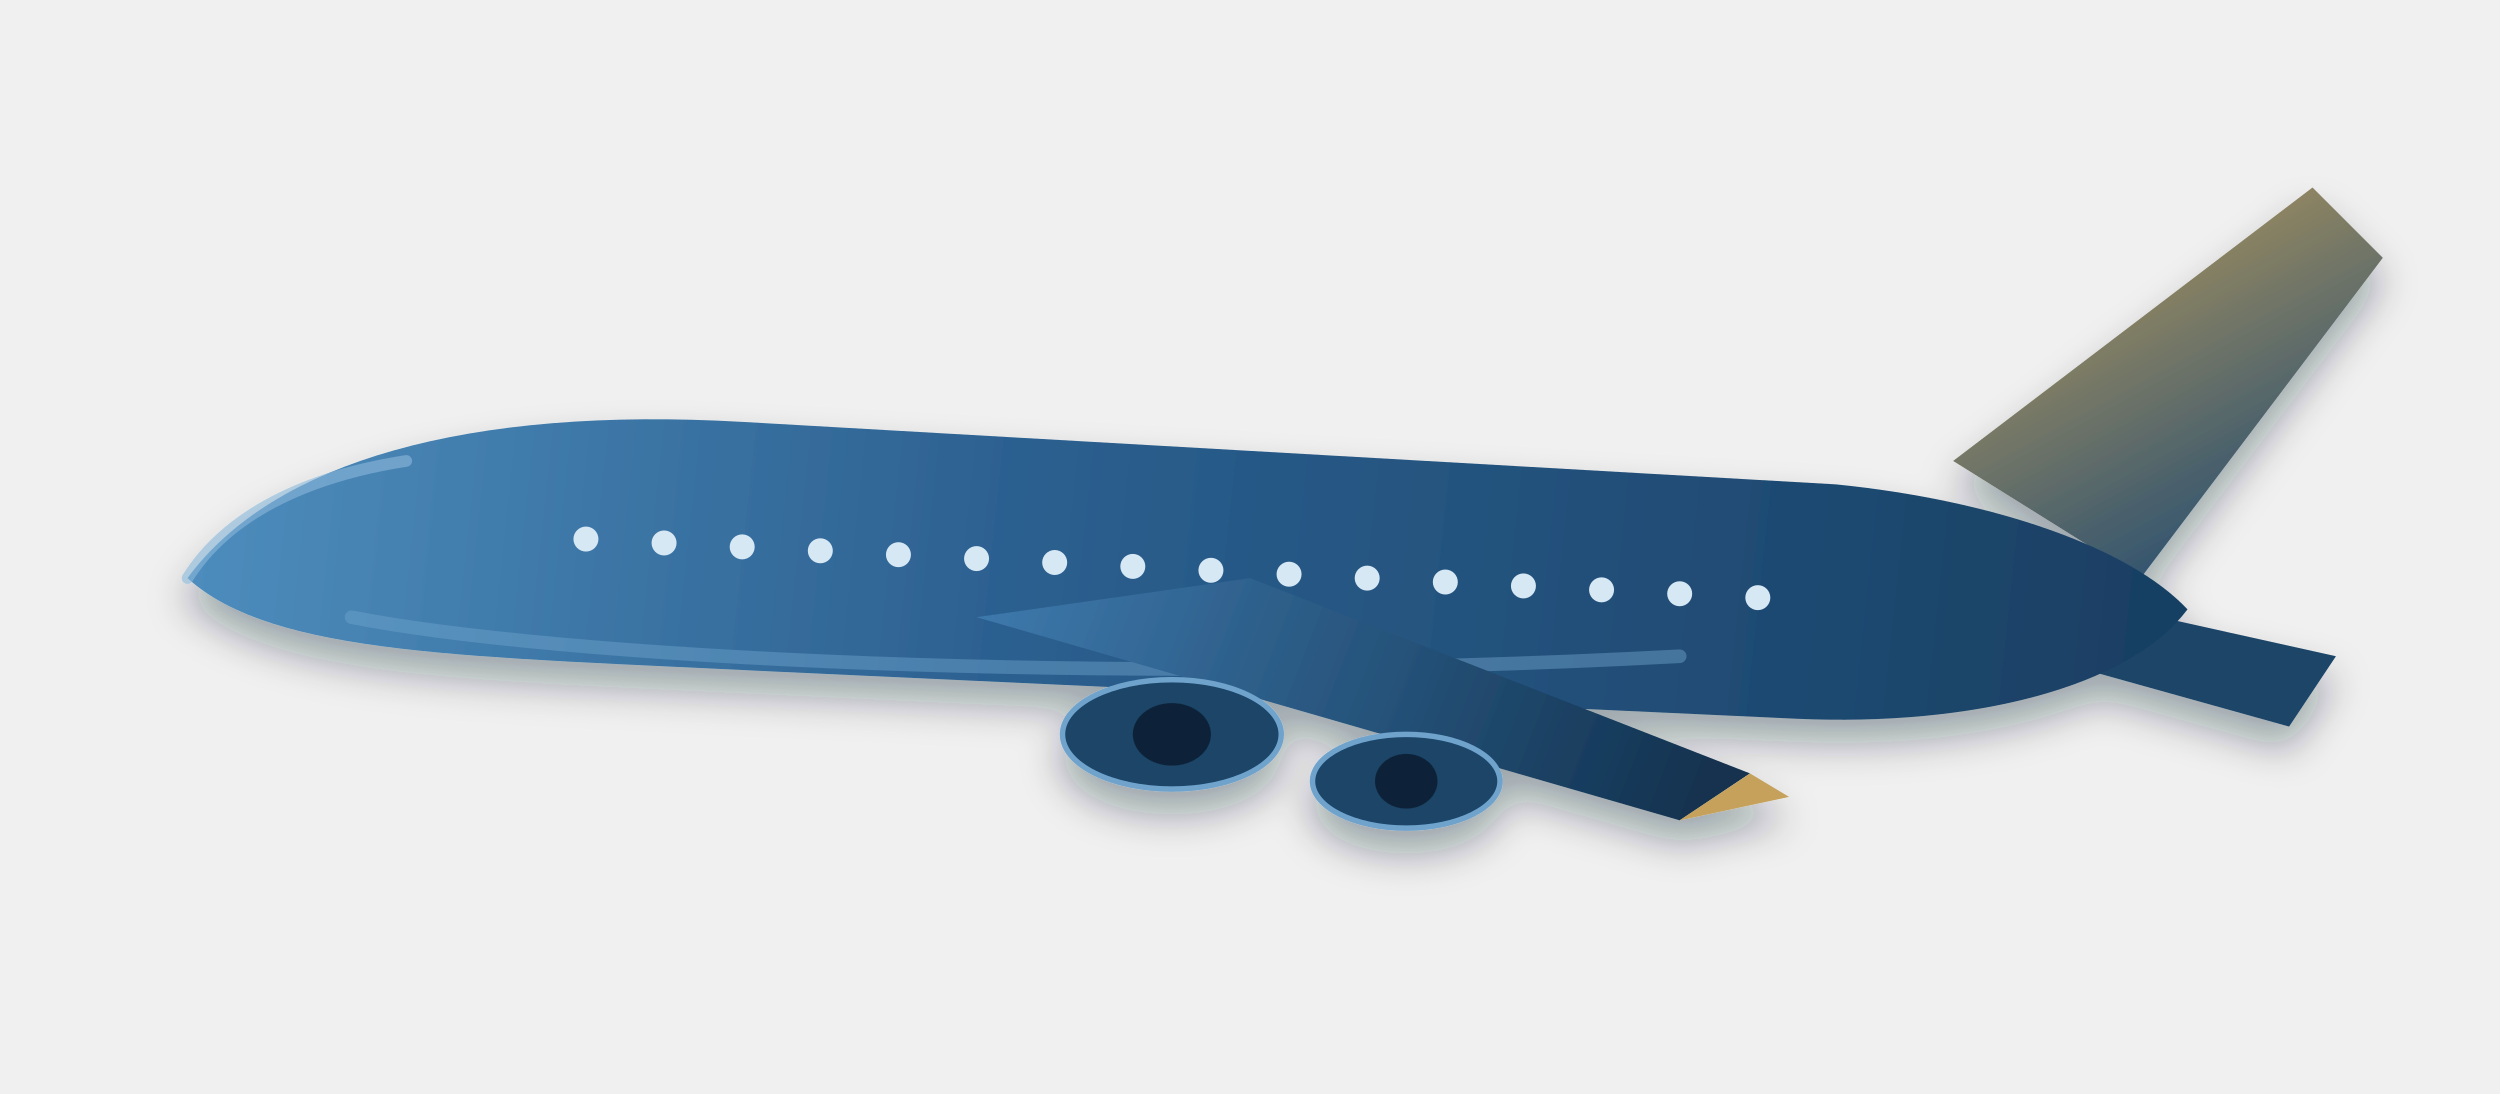
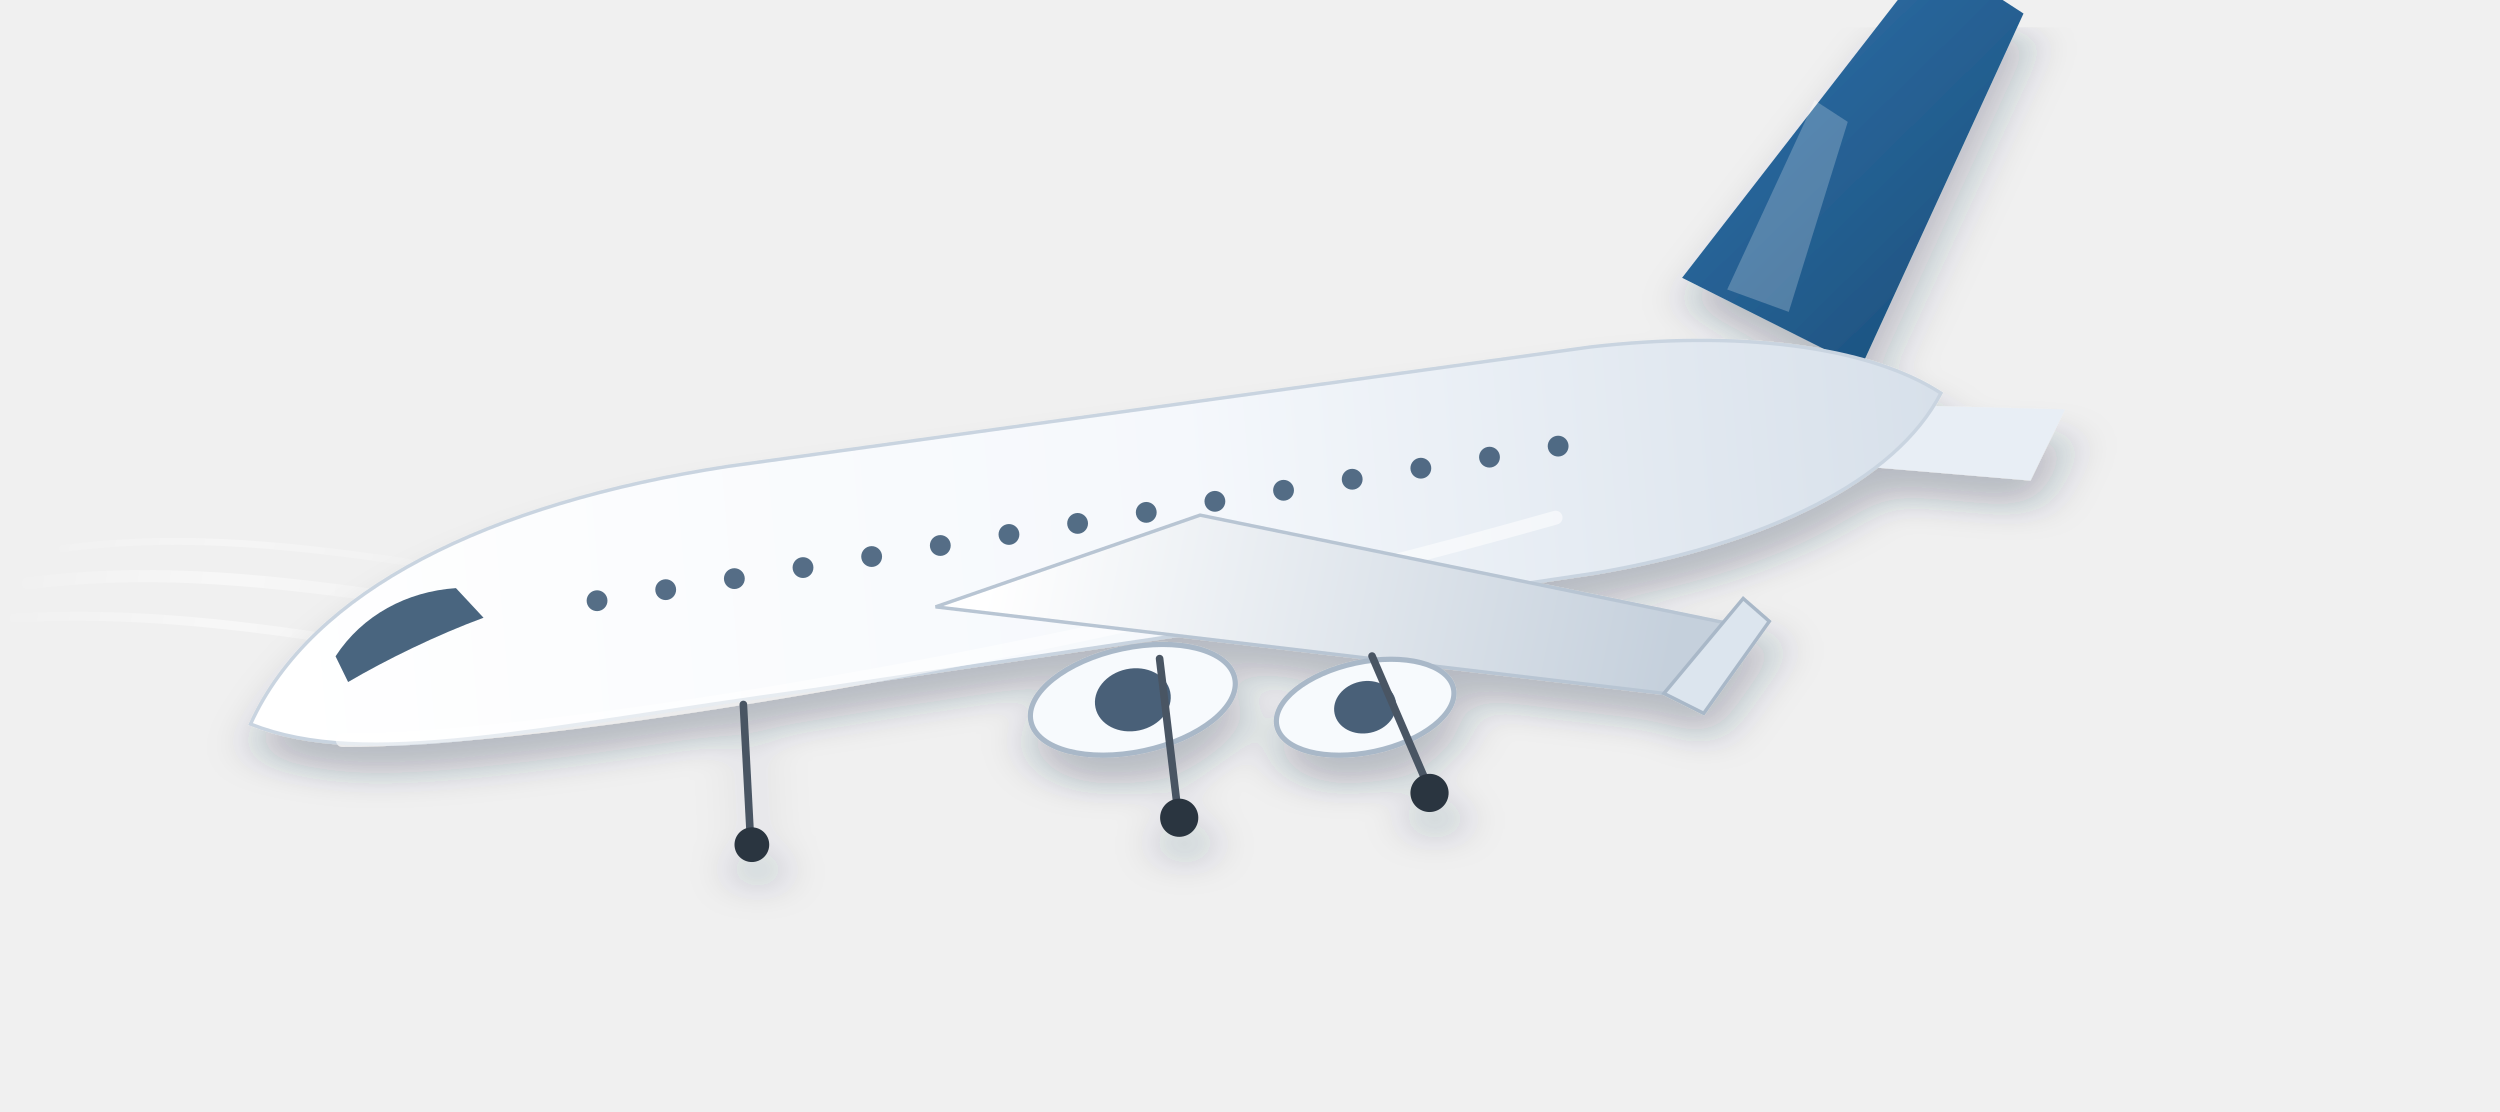
- <svg xmlns="http://www.w3.org/2000/svg" viewBox="0 0 640 280" fill="none" aria-hidden="true">
+ <svg xmlns="http://www.w3.org/2000/svg" viewBox="0 0 720 320" fill="none" aria-hidden="true">
  <defs>
-     <linearGradient id="body" x1="40" y1="110" x2="600" y2="170" gradientUnits="userSpaceOnUse">
-       <stop offset="0%" stop-color="#4F8FBF" />
-       <stop offset="40%" stop-color="#2B5F8F" />
-       <stop offset="100%" stop-color="#163A5C" />
+     <linearGradient id="body" x1="80" y1="140" x2="560" y2="200" gradientUnits="userSpaceOnUse">
+       <stop offset="0%" stop-color="#FFFFFF" />
+       <stop offset="55%" stop-color="#F5F8FC" />
+       <stop offset="100%" stop-color="#D7E0EA" />
    </linearGradient>
-     <linearGradient id="wing" x1="250" y1="150" x2="430" y2="220" gradientUnits="userSpaceOnUse">
-       <stop offset="0%" stop-color="#3E7AAE" />
-       <stop offset="100%" stop-color="#12324F" />
+     <linearGradient id="wing" x1="280" y1="170" x2="460" y2="250" gradientUnits="userSpaceOnUse">
+       <stop offset="0%" stop-color="#FFFFFF" />
+       <stop offset="100%" stop-color="#C5D0DC" />
    </linearGradient>
-     <linearGradient id="tail" x1="500" y1="50" x2="560" y2="160" gradientUnits="userSpaceOnUse">
-       <stop offset="0%" stop-color="#C5A15B" />
-       <stop offset="100%" stop-color="#1E4A72" />
+     <linearGradient id="tailBlue" x1="520" y1="40" x2="590" y2="150" gradientUnits="userSpaceOnUse">
+       <stop offset="0%" stop-color="#2F6FA8" />
+       <stop offset="100%" stop-color="#1A4F7A" />
    </linearGradient>
-     <filter id="soft" x="-20%" y="-40%" width="140%" height="180%">
-       <feDropShadow dx="0" dy="6" stdDeviation="5" flood-color="#0A1A2E" flood-opacity="0.35" />
+     <linearGradient id="trail" x1="0" y1="160" x2="120" y2="180" gradientUnits="userSpaceOnUse">
+       <stop offset="0%" stop-color="#FFFFFF" stop-opacity="0" />
+       <stop offset="55%" stop-color="#FFFFFF" stop-opacity="0.55" />
+       <stop offset="100%" stop-color="#FFFFFF" stop-opacity="0.15" />
+     </linearGradient>
+     <filter id="soft" x="-25%" y="-45%" width="150%" height="190%">
+       <feDropShadow dx="0" dy="8" stdDeviation="6" flood-color="#142B4A" flood-opacity="0.28" />
    </filter>
  </defs>
-   <g filter="url(#soft)">
-     <path d="M500 118 L592 48 L610 66 L548 148 Z" fill="url(#tail)" />
-     <path d="M508 148 L598 168 L586 186 L500 162 Z" fill="#1A4468" />
-     <path d="M48 148 C70 118 120 104 190 108 L470 124 C510 128 545 140 560 156 C545 176 505 186 460 184 L200 172 C120 168 70 168 48 148 Z" fill="url(#body)" />
-     <path d="M90 158 C140 168 280 176 430 168" stroke="#6FA3CC" stroke-width="3.5" stroke-linecap="round" opacity="0.45" />
-     <path d="M48 148 C58 132 78 122 104 118" stroke="#8BB8DA" stroke-width="3" stroke-linecap="round" opacity="0.6" />
-     <g fill="#D7E8F5">
-       <circle cx="150" cy="138" r="3.2" />
-       <circle cx="170" cy="139" r="3.2" />
-       <circle cx="190" cy="140" r="3.2" />
-       <circle cx="210" cy="141" r="3.2" />
-       <circle cx="230" cy="142" r="3.2" />
-       <circle cx="250" cy="143" r="3.2" />
-       <circle cx="270" cy="144" r="3.2" />
-       <circle cx="290" cy="145" r="3.2" />
-       <circle cx="310" cy="146" r="3.2" />
-       <circle cx="330" cy="147" r="3.2" />
-       <circle cx="350" cy="148" r="3.2" />
-       <circle cx="370" cy="149" r="3.2" />
-       <circle cx="390" cy="150" r="3.2" />
-       <circle cx="410" cy="151" r="3.2" />
-       <circle cx="430" cy="152" r="3.2" />
-       <circle cx="450" cy="153" r="3.2" />
+   <g opacity="0.9">
+     <path d="M8 168 C40 164 70 166 112 172" stroke="url(#trail)" stroke-width="3.5" stroke-linecap="round" />
+     <path d="M4 178 C38 176 72 180 108 186" stroke="url(#trail)" stroke-width="2.6" stroke-linecap="round" />
+     <path d="M18 158 C48 154 78 156 118 162" stroke="url(#trail)" stroke-width="2" stroke-linecap="round" opacity="0.7" />
+   </g>
+   <g filter="url(#soft)" transform="rotate(-12 340 170)">
+     <path d="M500 112 L590 36 L612 58 L545 148 Z" fill="url(#tailBlue)" />
+     <path d="M512 118 L548 70 L556 78 L528 128 Z" fill="#FFFFFF" opacity="0.22" />
+     <path d="M508 150 L600 172 L586 190 L500 164 Z" fill="#E8EEF5" />
+     <path d="M70 152 C95 118 150 104 220 108 L470 126 C512 130 548 142 566 160 C548 182 508 192 458 190 L230 176 C150 170 100 172 70 152 Z" fill="url(#body)" stroke="#C9D4E0" stroke-width="1" />
+     <path d="M95 162 C150 174 300 182 450 172" stroke="#FFFFFF" stroke-width="4" stroke-linecap="round" opacity="0.55" />
+     <path d="M98 138 C108 128 122 124 136 126 L142 136 C128 138 112 142 100 146 Z" fill="#2A4A68" opacity="0.85" />
+     <g fill="#2A4A68" opacity="0.8">
+       <circle cx="175" cy="138" r="3" />
+       <circle cx="195" cy="139" r="3" />
+       <circle cx="215" cy="140" r="3" />
+       <circle cx="235" cy="141" r="3" />
+       <circle cx="255" cy="142" r="3" />
+       <circle cx="275" cy="143" r="3" />
+       <circle cx="295" cy="144" r="3" />
+       <circle cx="315" cy="145" r="3" />
+       <circle cx="335" cy="146" r="3" />
+       <circle cx="355" cy="147" r="3" />
+       <circle cx="375" cy="148" r="3" />
+       <circle cx="395" cy="149" r="3" />
+       <circle cx="415" cy="150" r="3" />
+       <circle cx="435" cy="151" r="3" />
+       <circle cx="455" cy="152" r="3" />
    </g>
-     <path d="M250 158 L430 210 L448 198 L320 148 Z" fill="url(#wing)" />
-     <ellipse cx="300" cy="188" rx="28" ry="14" fill="#1A4468" stroke="#6FA3CC" stroke-width="1.4" />
-     <ellipse cx="300" cy="188" rx="10" ry="8" fill="#0D2438" />
-     <ellipse cx="360" cy="200" rx="24" ry="12" fill="#1A4468" stroke="#6FA3CC" stroke-width="1.4" />
-     <ellipse cx="360" cy="200" rx="8" ry="7" fill="#0D2438" />
-     <path d="M430 210 L458 204 L448 198 Z" fill="#C5A15B" />
+     <path d="M270 160 L470 228 L492 212 L350 150 Z" fill="url(#wing)" stroke="#B8C5D3" stroke-width="1" />
+     <path d="M470 228 L498 206 L504 214 L480 236 Z" fill="#DCE5EE" stroke="#A9B8C8" stroke-width="1" />
+     <ellipse cx="320" cy="198" rx="30" ry="15" fill="#F7FAFD" stroke="#A9B8C8" stroke-width="1.5" />
+     <ellipse cx="320" cy="198" rx="11" ry="9" fill="#4A6078" />
+     <ellipse cx="385" cy="214" rx="26" ry="13" fill="#F7FAFD" stroke="#A9B8C8" stroke-width="1.5" />
+     <ellipse cx="385" cy="214" rx="9" ry="7.5" fill="#4A6078" />
+     <g stroke="#4A5564" stroke-width="2.2" stroke-linecap="round">
+       <line x1="210" y1="176" x2="204" y2="214" />
+       <line x1="330" y1="188" x2="326" y2="232" />
+       <line x1="390" y1="200" x2="398" y2="240" />
+     </g>
+     <g fill="#2C3540">
+       <circle cx="204" cy="216" r="5" />
+       <circle cx="326" cy="234" r="5.5" />
+       <circle cx="398" cy="242" r="5.5" />
+     </g>
  </g>
</svg>
